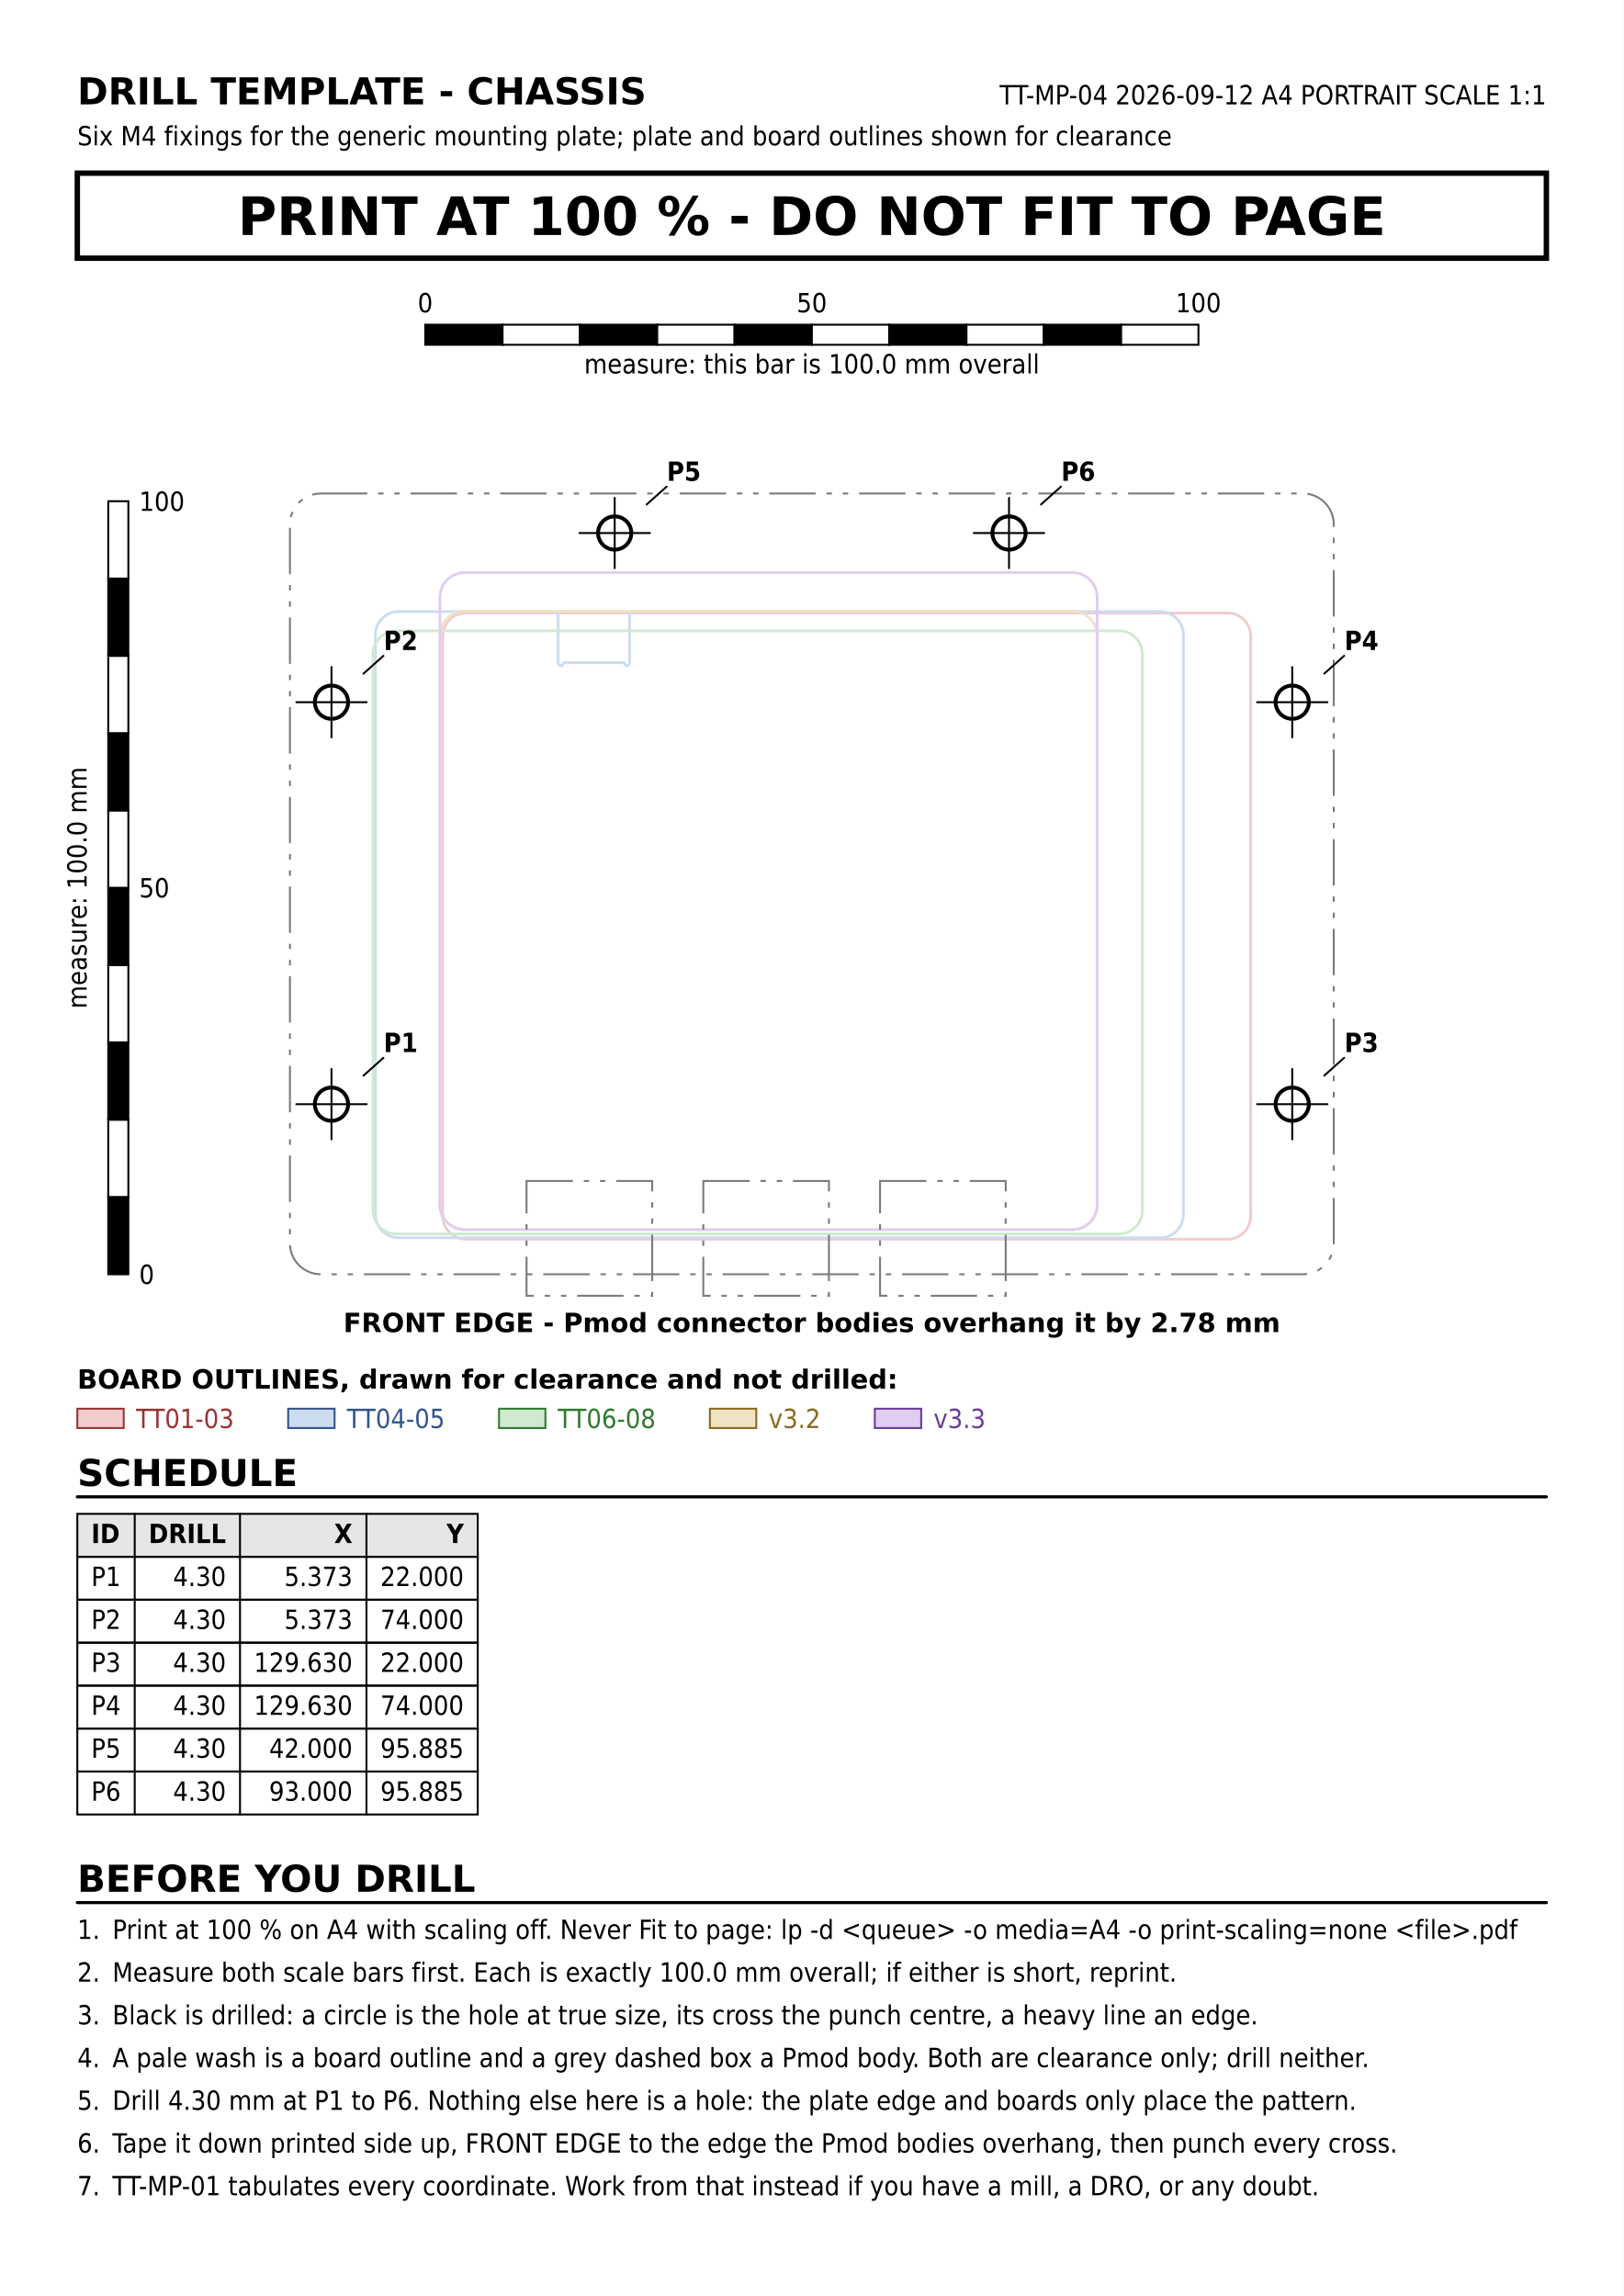
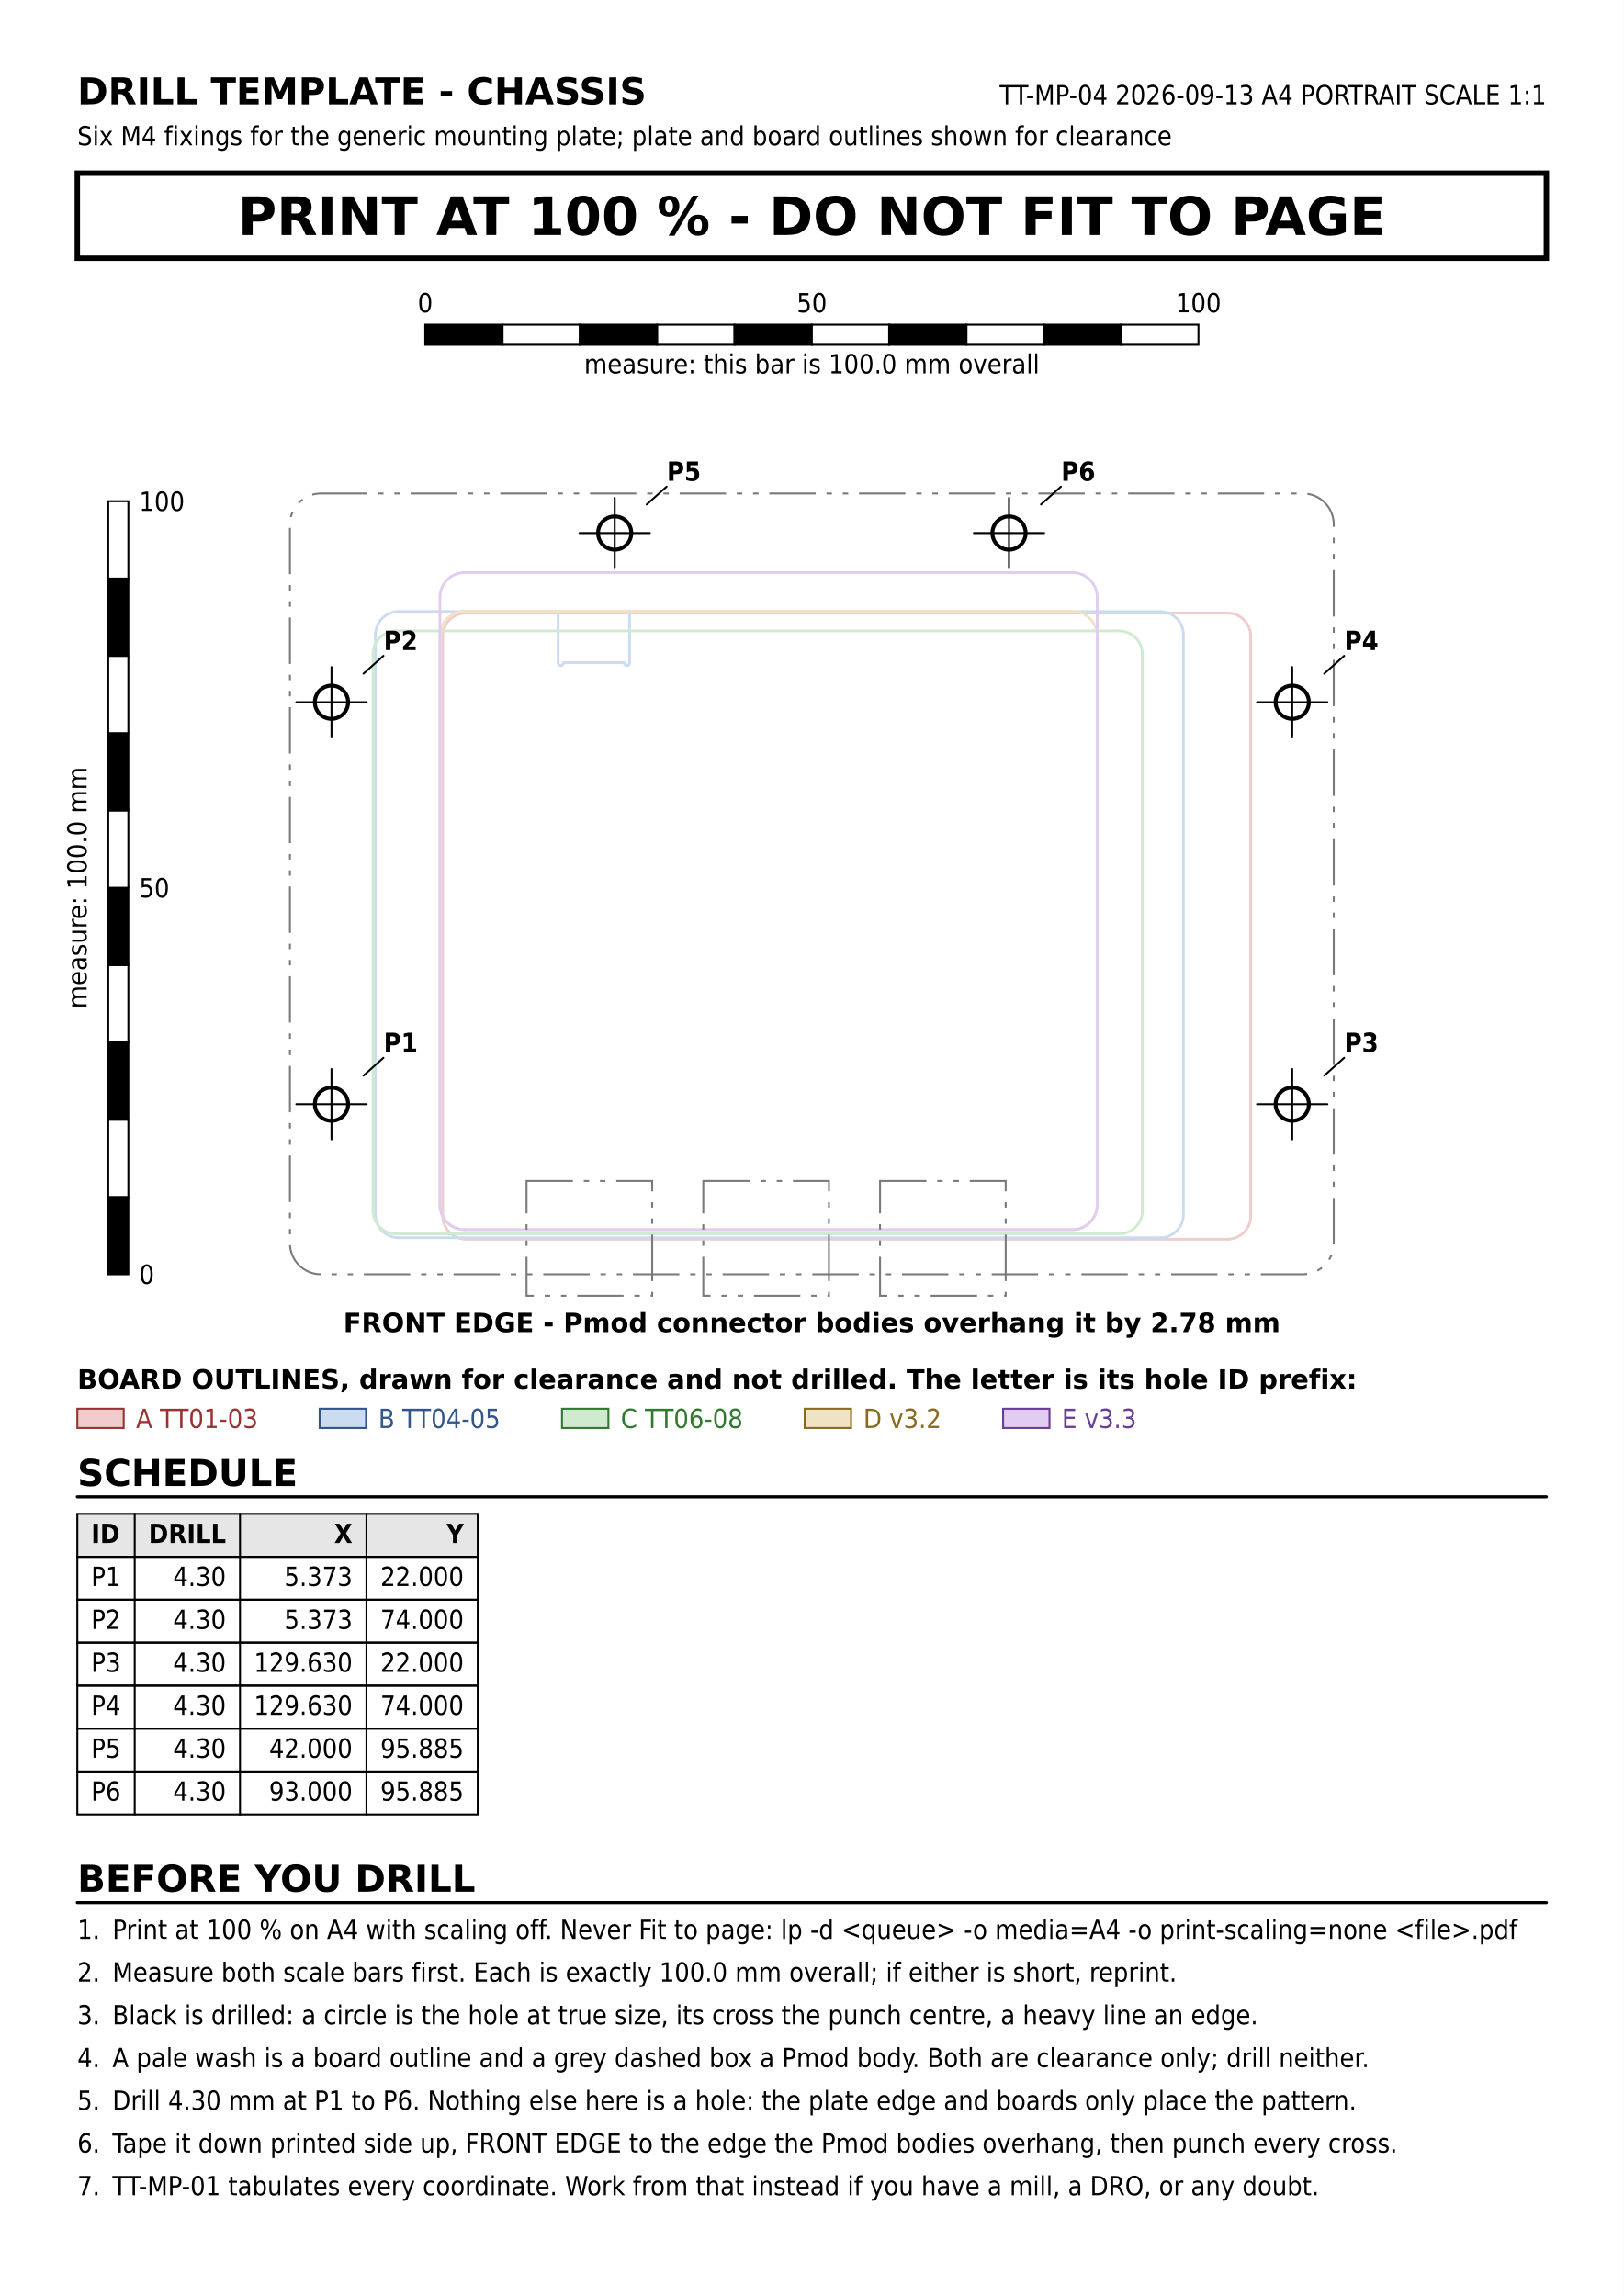
<svg xmlns="http://www.w3.org/2000/svg" version="1.1" width="210mm" height="297mm" viewBox="0 0 210 297">
  <rect width="100%" height="100%" fill="#ffffff" />
  <text x="10" y="13.5" font-family="DejaVu Sans, Liberation Sans, sans-serif" font-size="4.801" fill="#000000" text-anchor="start" font-weight="bold">DRILL TEMPLATE - CHASSIS</text>
-   <text x="200" y="13.5" font-family="DejaVu Sans Condensed, DejaVu Sans, Liberation Sans, sans-serif" font-size="3.429" fill="#000000" text-anchor="end">TT-MP-04    2026-09-12    A4 PORTRAIT    SCALE 1:1</text>
+   <text x="200" y="13.5" font-family="DejaVu Sans Condensed, DejaVu Sans, Liberation Sans, sans-serif" font-size="3.429" fill="#000000" text-anchor="end">TT-MP-04    2026-09-13    A4 PORTRAIT    SCALE 1:1</text>
  <text x="10" y="18.8" font-family="DejaVu Sans Condensed, DejaVu Sans, Liberation Sans, sans-serif" font-size="3.429" fill="#000000" text-anchor="start">Six M4 fixings for the generic mounting plate; plate and board outlines shown for clearance</text>
  <rect x="10" y="22.4" width="190" height="11" fill="none" stroke="#000000" stroke-width="0.7" />
  <text x="105" y="30.4" font-family="DejaVu Sans, Liberation Sans, sans-serif" font-size="6.859" fill="#000000" text-anchor="middle" font-weight="bold">PRINT AT 100 %   -   DO NOT FIT TO PAGE</text>
  <rect x="55" y="42" width="10" height="2.6" fill="#000000" stroke="#000000" stroke-width="0.25" />
  <rect x="65" y="42" width="10" height="2.6" fill="#ffffff" stroke="#000000" stroke-width="0.25" />
  <rect x="75" y="42" width="10" height="2.6" fill="#000000" stroke="#000000" stroke-width="0.25" />
  <rect x="85" y="42" width="10" height="2.6" fill="#ffffff" stroke="#000000" stroke-width="0.25" />
  <rect x="95" y="42" width="10" height="2.6" fill="#000000" stroke="#000000" stroke-width="0.25" />
  <rect x="105" y="42" width="10" height="2.6" fill="#ffffff" stroke="#000000" stroke-width="0.25" />
  <rect x="115" y="42" width="10" height="2.6" fill="#000000" stroke="#000000" stroke-width="0.25" />
  <rect x="125" y="42" width="10" height="2.6" fill="#ffffff" stroke="#000000" stroke-width="0.25" />
  <rect x="135" y="42" width="10" height="2.6" fill="#000000" stroke="#000000" stroke-width="0.25" />
  <rect x="145" y="42" width="10" height="2.6" fill="#ffffff" stroke="#000000" stroke-width="0.25" />
  <text x="55" y="40.4" font-family="DejaVu Sans Condensed, DejaVu Sans, Liberation Sans, sans-serif" font-size="3.429" fill="#000000" text-anchor="middle">0</text>
  <text x="105" y="40.4" font-family="DejaVu Sans Condensed, DejaVu Sans, Liberation Sans, sans-serif" font-size="3.429" fill="#000000" text-anchor="middle">50</text>
  <text x="155" y="40.4" font-family="DejaVu Sans Condensed, DejaVu Sans, Liberation Sans, sans-serif" font-size="3.429" fill="#000000" text-anchor="middle">100</text>
  <text x="105" y="48.3" font-family="DejaVu Sans Condensed, DejaVu Sans, Liberation Sans, sans-serif" font-size="3.429" fill="#000000" text-anchor="middle">measure: this bar is 100.0 mm overall</text>
  <line x1="60.26" y1="79.299" x2="158.76" y2="79.299" stroke="#f0cccc" stroke-width="0.35" stroke-linecap="round" />
  <line x1="158.76" y1="160.299" x2="60.26" y2="160.299" stroke="#f0cccc" stroke-width="0.35" stroke-linecap="round" />
  <line x1="161.76" y1="82.299" x2="161.76" y2="157.299" stroke="#f0cccc" stroke-width="0.35" stroke-linecap="round" />
  <line x1="57.26" y1="157.299" x2="57.26" y2="82.299" stroke="#f0cccc" stroke-width="0.35" stroke-linecap="round" />
  <path d="M 158.76 79.299 A 3 3 0 0 1 161.76 82.299" fill="none" stroke="#f0cccc" stroke-width="0.35" stroke-linejoin="round" stroke-linecap="round" />
  <path d="M 60.26 160.299 A 3 3 0 0 1 57.26 157.299" fill="none" stroke="#f0cccc" stroke-width="0.35" stroke-linejoin="round" stroke-linecap="round" />
  <path d="M 57.26 82.299 A 3 3 0 0 1 60.26 79.299" fill="none" stroke="#f0cccc" stroke-width="0.35" stroke-linejoin="round" stroke-linecap="round" />
  <path d="M 161.76 157.299 A 3 3 0 0 1 158.76 160.299" fill="none" stroke="#f0cccc" stroke-width="0.35" stroke-linejoin="round" stroke-linecap="round" />
  <line x1="81.825" y1="79.109" x2="150.055" y2="79.109" stroke="#ccdcf0" stroke-width="0.35" stroke-linecap="round" />
  <line x1="150.055" y1="160.109" x2="51.555" y2="160.109" stroke="#ccdcf0" stroke-width="0.35" stroke-linecap="round" />
  <line x1="153.055" y1="82.109" x2="153.055" y2="157.109" stroke="#ccdcf0" stroke-width="0.35" stroke-linecap="round" />
  <line x1="71.785" y1="79.109" x2="51.555" y2="79.109" stroke="#ccdcf0" stroke-width="0.35" stroke-linecap="round" />
  <line x1="48.555" y1="157.109" x2="48.555" y2="82.109" stroke="#ccdcf0" stroke-width="0.35" stroke-linecap="round" />
  <line x1="72.185" y1="85.71" x2="72.185" y2="79.51" stroke="#ccdcf0" stroke-width="0.35" stroke-linecap="round" />
  <line x1="80.625" y1="85.71" x2="72.985" y2="85.71" stroke="#ccdcf0" stroke-width="0.35" stroke-linecap="round" />
  <line x1="81.425" y1="79.51" x2="81.425" y2="85.71" stroke="#ccdcf0" stroke-width="0.35" stroke-linecap="round" />
  <path d="M 71.785 79.109 A 0.4 0.4 0 0 1 72.185 79.51" fill="none" stroke="#ccdcf0" stroke-width="0.35" stroke-linejoin="round" stroke-linecap="round" />
  <path d="M 81.425 79.51 A 0.4 0.4 0 0 1 81.825 79.109" fill="none" stroke="#ccdcf0" stroke-width="0.35" stroke-linejoin="round" stroke-linecap="round" />
  <path d="M 150.055 79.109 A 3 3 0 0 1 153.055 82.109" fill="none" stroke="#ccdcf0" stroke-width="0.35" stroke-linejoin="round" stroke-linecap="round" />
  <path d="M 51.555 160.109 A 3 3 0 0 1 48.555 157.109" fill="none" stroke="#ccdcf0" stroke-width="0.35" stroke-linejoin="round" stroke-linecap="round" />
  <path d="M 48.555 82.109 A 3 3 0 0 1 51.555 79.109" fill="none" stroke="#ccdcf0" stroke-width="0.35" stroke-linejoin="round" stroke-linecap="round" />
  <path d="M 153.055 157.109 A 3 3 0 0 1 150.055 160.109" fill="none" stroke="#ccdcf0" stroke-width="0.35" stroke-linejoin="round" stroke-linecap="round" />
  <path d="M 72.51 86.109 A 0.364 0.364 0 0 1 72.185 85.71" fill="none" stroke="#ccdcf0" stroke-width="0.35" stroke-linejoin="round" stroke-linecap="round" />
  <path d="M 72.835 85.829 A 0.303 0.303 0 0 1 72.51 86.109" fill="none" stroke="#ccdcf0" stroke-width="0.35" stroke-linejoin="round" stroke-linecap="round" />
  <path d="M 72.835 85.829 A 0.136 0.136 0 0 1 72.985 85.71" fill="none" stroke="#ccdcf0" stroke-width="0.35" stroke-linejoin="round" stroke-linecap="round" />
  <path d="M 80.625 85.71 A 0.136 0.136 0 0 1 80.775 85.829" fill="none" stroke="#ccdcf0" stroke-width="0.35" stroke-linejoin="round" stroke-linecap="round" />
  <path d="M 81.1 86.109 A 0.303 0.303 0 0 1 80.775 85.829" fill="none" stroke="#ccdcf0" stroke-width="0.35" stroke-linejoin="round" stroke-linecap="round" />
  <path d="M 81.425 85.71 A 0.364 0.364 0 0 1 81.1 86.109" fill="none" stroke="#ccdcf0" stroke-width="0.35" stroke-linejoin="round" stroke-linecap="round" />
  <line x1="51.245" y1="81.609" x2="144.745" y2="81.609" stroke="#cfeacf" stroke-width="0.35" stroke-linecap="round" />
  <line x1="144.745" y1="159.609" x2="51.245" y2="159.609" stroke="#cfeacf" stroke-width="0.35" stroke-linecap="round" />
  <line x1="147.745" y1="84.609" x2="147.745" y2="156.609" stroke="#cfeacf" stroke-width="0.35" stroke-linecap="round" />
  <line x1="48.245" y1="156.609" x2="48.245" y2="84.609" stroke="#cfeacf" stroke-width="0.35" stroke-linecap="round" />
  <path d="M 144.745 81.609 A 3 3 0 0 1 147.745 84.609" fill="none" stroke="#cfeacf" stroke-width="0.35" stroke-linejoin="round" stroke-linecap="round" />
  <path d="M 51.245 159.609 A 3 3 0 0 1 48.245 156.609" fill="none" stroke="#cfeacf" stroke-width="0.35" stroke-linejoin="round" stroke-linecap="round" />
  <path d="M 48.245 84.609 A 3 3 0 0 1 51.245 81.609" fill="none" stroke="#cfeacf" stroke-width="0.35" stroke-linejoin="round" stroke-linecap="round" />
  <path d="M 147.745 156.609 A 3 3 0 0 1 144.745 159.609" fill="none" stroke="#cfeacf" stroke-width="0.35" stroke-linejoin="round" stroke-linecap="round" />
  <line x1="138.7" y1="159.065" x2="60.1" y2="159.065" stroke="#f0e2c4" stroke-width="0.35" stroke-linecap="round" />
  <line x1="56.9" y1="155.864" x2="56.9" y2="82.264" stroke="#f0e2c4" stroke-width="0.35" stroke-linecap="round" />
  <line x1="141.9" y1="82.264" x2="141.9" y2="155.864" stroke="#f0e2c4" stroke-width="0.35" stroke-linecap="round" />
  <line x1="60.1" y1="79.064" x2="138.7" y2="79.064" stroke="#f0e2c4" stroke-width="0.35" stroke-linecap="round" />
  <path d="M 60.1 159.065 A 3.2 3.2 0 0 1 56.9 155.864" fill="none" stroke="#f0e2c4" stroke-width="0.35" stroke-linejoin="round" stroke-linecap="round" />
  <path d="M 141.9 155.864 A 3.2 3.2 0 0 1 138.7 159.065" fill="none" stroke="#f0e2c4" stroke-width="0.35" stroke-linejoin="round" stroke-linecap="round" />
  <path d="M 138.7 79.064 A 3.2 3.2 0 0 1 141.9 82.264" fill="none" stroke="#f0e2c4" stroke-width="0.35" stroke-linejoin="round" stroke-linecap="round" />
  <path d="M 56.9 82.264 A 3.2 3.2 0 0 1 60.1 79.064" fill="none" stroke="#f0e2c4" stroke-width="0.35" stroke-linejoin="round" stroke-linecap="round" />
  <line x1="56.9" y1="155.864" x2="56.9" y2="77.264" stroke="#e0cdf0" stroke-width="0.35" stroke-linecap="round" />
  <line x1="60.1" y1="74.064" x2="138.7" y2="74.064" stroke="#e0cdf0" stroke-width="0.35" stroke-linecap="round" />
  <line x1="138.7" y1="159.065" x2="60.1" y2="159.065" stroke="#e0cdf0" stroke-width="0.35" stroke-linecap="round" />
  <line x1="141.9" y1="77.264" x2="141.9" y2="155.864" stroke="#e0cdf0" stroke-width="0.35" stroke-linecap="round" />
  <path d="M 56.9 77.264 A 3.2 3.2 0 0 1 60.1 74.064" fill="none" stroke="#e0cdf0" stroke-width="0.35" stroke-linejoin="round" stroke-linecap="round" />
  <path d="M 60.1 159.065 A 3.2 3.2 0 0 1 56.9 155.864" fill="none" stroke="#e0cdf0" stroke-width="0.35" stroke-linejoin="round" stroke-linecap="round" />
  <path d="M 138.7 74.064 A 3.2 3.2 0 0 1 141.9 77.264" fill="none" stroke="#e0cdf0" stroke-width="0.35" stroke-linejoin="round" stroke-linecap="round" />
  <path d="M 141.9 155.864 A 3.2 3.2 0 0 1 138.7 159.065" fill="none" stroke="#e0cdf0" stroke-width="0.35" stroke-linejoin="round" stroke-linecap="round" />
  <rect x="68.1" y="152.764" width="16.25" height="14.85" fill="none" stroke="#7a7a7a" stroke-width="0.25" stroke-dasharray="6.0,1.4,0.7,1.4,0.7,1.4" />
  <rect x="90.96" y="152.764" width="16.25" height="14.85" fill="none" stroke="#7a7a7a" stroke-width="0.25" stroke-dasharray="6.0,1.4,0.7,1.4,0.7,1.4" />
  <rect x="113.82" y="152.764" width="16.25" height="14.85" fill="none" stroke="#7a7a7a" stroke-width="0.25" stroke-dasharray="6.0,1.4,0.7,1.4,0.7,1.4" />
  <rect x="37.5" y="63.834" width="135" height="101" fill="none" stroke="#7a7a7a" stroke-width="0.25" stroke-dasharray="6.0,1.4,0.7,1.4,0.7,1.4" rx="4" ry="4" />
  <circle cx="42.873" cy="142.834" r="2.15" fill="#ffffff" stroke="#000000" stroke-width="0.5" />
  <line x1="38.323" y1="142.834" x2="47.423" y2="142.834" stroke="#000000" stroke-width="0.25" stroke-linecap="round" />
  <line x1="42.873" y1="147.385" x2="42.873" y2="138.285" stroke="#000000" stroke-width="0.25" stroke-linecap="round" />
  <circle cx="42.873" cy="90.835" r="2.15" fill="#ffffff" stroke="#000000" stroke-width="0.5" />
  <line x1="38.323" y1="90.835" x2="47.423" y2="90.835" stroke="#000000" stroke-width="0.25" stroke-linecap="round" />
  <line x1="42.873" y1="95.385" x2="42.873" y2="86.284" stroke="#000000" stroke-width="0.25" stroke-linecap="round" />
  <circle cx="167.13" cy="142.834" r="2.15" fill="#ffffff" stroke="#000000" stroke-width="0.5" />
  <line x1="162.58" y1="142.834" x2="171.68" y2="142.834" stroke="#000000" stroke-width="0.25" stroke-linecap="round" />
  <line x1="167.13" y1="147.385" x2="167.13" y2="138.285" stroke="#000000" stroke-width="0.25" stroke-linecap="round" />
  <circle cx="167.13" cy="90.835" r="2.15" fill="#ffffff" stroke="#000000" stroke-width="0.5" />
  <line x1="162.58" y1="90.835" x2="171.68" y2="90.835" stroke="#000000" stroke-width="0.25" stroke-linecap="round" />
  <line x1="167.13" y1="95.385" x2="167.13" y2="86.284" stroke="#000000" stroke-width="0.25" stroke-linecap="round" />
  <circle cx="79.5" cy="68.95" r="2.15" fill="#ffffff" stroke="#000000" stroke-width="0.5" />
  <line x1="74.95" y1="68.95" x2="84.05" y2="68.95" stroke="#000000" stroke-width="0.25" stroke-linecap="round" />
  <line x1="79.5" y1="73.499" x2="79.5" y2="64.4" stroke="#000000" stroke-width="0.25" stroke-linecap="round" />
  <circle cx="130.5" cy="68.95" r="2.15" fill="#ffffff" stroke="#000000" stroke-width="0.5" />
  <line x1="125.95" y1="68.95" x2="135.05" y2="68.95" stroke="#000000" stroke-width="0.25" stroke-linecap="round" />
  <line x1="130.5" y1="73.499" x2="130.5" y2="64.4" stroke="#000000" stroke-width="0.25" stroke-linecap="round" />
  <text x="105" y="172.315" font-family="DejaVu Sans, Liberation Sans, sans-serif" font-size="3.429" fill="#000000" text-anchor="middle" font-weight="bold">FRONT EDGE   -   Pmod connector bodies overhang it by 2.78 mm</text>
  <line x1="47.012" y1="139.137" x2="49.587" y2="136.836" stroke="#000000" stroke-width="0.25" stroke-linecap="round" />
  <text x="51.827" y="136.084" font-family="DejaVu Sans Condensed, DejaVu Sans, Liberation Sans, sans-serif" font-size="3.429" fill="#000000" text-anchor="middle" font-weight="bold">P1</text>
  <line x1="47.012" y1="87.137" x2="49.587" y2="84.836" stroke="#000000" stroke-width="0.25" stroke-linecap="round" />
  <text x="51.827" y="84.085" font-family="DejaVu Sans Condensed, DejaVu Sans, Liberation Sans, sans-serif" font-size="3.429" fill="#000000" text-anchor="middle" font-weight="bold">P2</text>
  <line x1="171.269" y1="139.137" x2="173.844" y2="136.836" stroke="#000000" stroke-width="0.25" stroke-linecap="round" />
  <text x="176.084" y="136.084" font-family="DejaVu Sans Condensed, DejaVu Sans, Liberation Sans, sans-serif" font-size="3.429" fill="#000000" text-anchor="middle" font-weight="bold">P3</text>
  <line x1="171.269" y1="87.137" x2="173.844" y2="84.836" stroke="#000000" stroke-width="0.25" stroke-linecap="round" />
  <text x="176.084" y="84.085" font-family="DejaVu Sans Condensed, DejaVu Sans, Liberation Sans, sans-serif" font-size="3.429" fill="#000000" text-anchor="middle" font-weight="bold">P4</text>
  <line x1="83.639" y1="65.252" x2="86.214" y2="62.951" stroke="#000000" stroke-width="0.25" stroke-linecap="round" />
  <text x="88.454" y="62.2" font-family="DejaVu Sans Condensed, DejaVu Sans, Liberation Sans, sans-serif" font-size="3.429" fill="#000000" text-anchor="middle" font-weight="bold">P5</text>
  <line x1="134.639" y1="65.252" x2="137.214" y2="62.951" stroke="#000000" stroke-width="0.25" stroke-linecap="round" />
  <text x="139.454" y="62.2" font-family="DejaVu Sans Condensed, DejaVu Sans, Liberation Sans, sans-serif" font-size="3.429" fill="#000000" text-anchor="middle" font-weight="bold">P6</text>
  <rect x="14" y="154.834" width="2.6" height="10" fill="#000000" stroke="#000000" stroke-width="0.25" />
  <rect x="14" y="144.834" width="2.6" height="10" fill="#ffffff" stroke="#000000" stroke-width="0.25" />
  <rect x="14" y="134.834" width="2.6" height="10" fill="#000000" stroke="#000000" stroke-width="0.25" />
  <rect x="14" y="124.835" width="2.6" height="10" fill="#ffffff" stroke="#000000" stroke-width="0.25" />
  <rect x="14" y="114.835" width="2.6" height="10" fill="#000000" stroke="#000000" stroke-width="0.25" />
  <rect x="14" y="104.835" width="2.6" height="10" fill="#ffffff" stroke="#000000" stroke-width="0.25" />
  <rect x="14" y="94.835" width="2.6" height="10" fill="#000000" stroke="#000000" stroke-width="0.25" />
  <rect x="14" y="84.835" width="2.6" height="10" fill="#ffffff" stroke="#000000" stroke-width="0.25" />
  <rect x="14" y="74.835" width="2.6" height="10" fill="#000000" stroke="#000000" stroke-width="0.25" />
  <rect x="14" y="64.835" width="2.6" height="10" fill="#ffffff" stroke="#000000" stroke-width="0.25" />
  <text x="18" y="166.084" font-family="DejaVu Sans Condensed, DejaVu Sans, Liberation Sans, sans-serif" font-size="3.429" fill="#000000" text-anchor="start">0</text>
  <text x="18" y="116.085" font-family="DejaVu Sans Condensed, DejaVu Sans, Liberation Sans, sans-serif" font-size="3.429" fill="#000000" text-anchor="start">50</text>
  <text x="18" y="66.085" font-family="DejaVu Sans Condensed, DejaVu Sans, Liberation Sans, sans-serif" font-size="3.429" fill="#000000" text-anchor="start">100</text>
  <text x="11.2" y="114.835" font-family="DejaVu Sans Condensed, DejaVu Sans, Liberation Sans, sans-serif" font-size="3.429" fill="#000000" text-anchor="middle" transform="rotate(-90 11.2 114.8345)">measure: 100.0 mm</text>
-   <text x="10" y="179.624" font-family="DejaVu Sans, Liberation Sans, sans-serif" font-size="3.429" fill="#000000" text-anchor="start" font-weight="bold">BOARD OUTLINES, drawn for clearance and not drilled:</text>
+   <text x="10" y="179.624" font-family="DejaVu Sans, Liberation Sans, sans-serif" font-size="3.429" fill="#000000" text-anchor="start" font-weight="bold">BOARD OUTLINES, drawn for clearance and not drilled. The letter is its hole ID prefix:</text>
  <rect x="10" y="182.224" width="6" height="2.5" fill="#f0cccc" stroke="#993333" stroke-width="0.25" />
-   <text x="17.6" y="184.724" font-family="DejaVu Sans Condensed, DejaVu Sans, Liberation Sans, sans-serif" font-size="3.429" fill="#993333" text-anchor="start">TT01-03</text>
-   <rect x="37.271" y="182.224" width="6" height="2.5" fill="#ccdcf0" stroke="#33558c" stroke-width="0.25" />
-   <text x="44.871" y="184.724" font-family="DejaVu Sans Condensed, DejaVu Sans, Liberation Sans, sans-serif" font-size="3.429" fill="#33558c" text-anchor="start">TT04-05</text>
-   <rect x="64.541" y="182.224" width="6" height="2.5" fill="#cfeacf" stroke="#2f7a2f" stroke-width="0.25" />
-   <text x="72.141" y="184.724" font-family="DejaVu Sans Condensed, DejaVu Sans, Liberation Sans, sans-serif" font-size="3.429" fill="#2f7a2f" text-anchor="start">TT06-08</text>
-   <rect x="91.812" y="182.224" width="6" height="2.5" fill="#f0e2c4" stroke="#8a6a1f" stroke-width="0.25" />
-   <text x="99.412" y="184.724" font-family="DejaVu Sans Condensed, DejaVu Sans, Liberation Sans, sans-serif" font-size="3.429" fill="#8a6a1f" text-anchor="start">v3.2</text>
-   <rect x="113.142" y="182.224" width="6" height="2.5" fill="#e0cdf0" stroke="#6a3d99" stroke-width="0.25" />
-   <text x="120.742" y="184.724" font-family="DejaVu Sans Condensed, DejaVu Sans, Liberation Sans, sans-serif" font-size="3.429" fill="#6a3d99" text-anchor="start">v3.3</text>
+   <text x="17.6" y="184.724" font-family="DejaVu Sans Condensed, DejaVu Sans, Liberation Sans, sans-serif" font-size="3.429" fill="#993333" text-anchor="start">A  TT01-03</text>
+   <rect x="41.34" y="182.224" width="6" height="2.5" fill="#ccdcf0" stroke="#33558c" stroke-width="0.25" />
+   <text x="48.94" y="184.724" font-family="DejaVu Sans Condensed, DejaVu Sans, Liberation Sans, sans-serif" font-size="3.429" fill="#33558c" text-anchor="start">B  TT04-05</text>
+   <rect x="72.686" y="182.224" width="6" height="2.5" fill="#cfeacf" stroke="#2f7a2f" stroke-width="0.25" />
+   <text x="80.286" y="184.724" font-family="DejaVu Sans Condensed, DejaVu Sans, Liberation Sans, sans-serif" font-size="3.429" fill="#2f7a2f" text-anchor="start">C  TT06-08</text>
+   <rect x="104.071" y="182.224" width="6" height="2.5" fill="#f0e2c4" stroke="#8a6a1f" stroke-width="0.25" />
+   <text x="111.671" y="184.724" font-family="DejaVu Sans Condensed, DejaVu Sans, Liberation Sans, sans-serif" font-size="3.429" fill="#8a6a1f" text-anchor="start">D  v3.2</text>
+   <rect x="129.736" y="182.224" width="6" height="2.5" fill="#e0cdf0" stroke="#6a3d99" stroke-width="0.25" />
+   <text x="137.336" y="184.724" font-family="DejaVu Sans Condensed, DejaVu Sans, Liberation Sans, sans-serif" font-size="3.429" fill="#6a3d99" text-anchor="start">E  v3.3</text>
  <text x="10" y="192.224" font-family="DejaVu Sans, Liberation Sans, sans-serif" font-size="4.801" fill="#000000" text-anchor="start" font-weight="bold">SCHEDULE</text>
  <line x1="10" y1="193.624" x2="200" y2="193.624" stroke="#000000" stroke-width="0.4" stroke-linecap="round" />
  <rect x="10" y="195.824" width="51.787" height="5.556" fill="#e6e6e6" stroke="#000000" stroke-width="0.25" />
  <text x="11.8" y="199.602" font-family="DejaVu Sans Condensed, DejaVu Sans, Liberation Sans, sans-serif" font-size="3.429" fill="#000000" text-anchor="start" font-weight="bold">ID</text>
  <text x="29.24" y="199.602" font-family="DejaVu Sans Condensed, DejaVu Sans, Liberation Sans, sans-serif" font-size="3.429" fill="#000000" text-anchor="end" font-weight="bold">DRILL</text>
  <text x="45.595" y="199.602" font-family="DejaVu Sans Condensed, DejaVu Sans, Liberation Sans, sans-serif" font-size="3.429" fill="#000000" text-anchor="end" font-weight="bold">X</text>
  <text x="59.987" y="199.602" font-family="DejaVu Sans Condensed, DejaVu Sans, Liberation Sans, sans-serif" font-size="3.429" fill="#000000" text-anchor="end" font-weight="bold">Y</text>
  <rect x="10" y="201.379" width="51.787" height="5.556" fill="none" stroke="#000000" stroke-width="0.25" />
  <text x="11.8" y="205.157" font-family="DejaVu Sans Condensed, DejaVu Sans, Liberation Sans, sans-serif" font-size="3.429" fill="#000000" text-anchor="start">P1</text>
  <text x="29.24" y="205.157" font-family="DejaVu Sans Condensed, DejaVu Sans, Liberation Sans, sans-serif" font-size="3.429" fill="#000000" text-anchor="end">4.30</text>
  <text x="45.595" y="205.157" font-family="DejaVu Sans Condensed, DejaVu Sans, Liberation Sans, sans-serif" font-size="3.429" fill="#000000" text-anchor="end">5.373</text>
  <text x="59.987" y="205.157" font-family="DejaVu Sans Condensed, DejaVu Sans, Liberation Sans, sans-serif" font-size="3.429" fill="#000000" text-anchor="end">22.000</text>
  <rect x="10" y="206.935" width="51.787" height="5.556" fill="none" stroke="#000000" stroke-width="0.25" />
  <text x="11.8" y="210.713" font-family="DejaVu Sans Condensed, DejaVu Sans, Liberation Sans, sans-serif" font-size="3.429" fill="#000000" text-anchor="start">P2</text>
  <text x="29.24" y="210.713" font-family="DejaVu Sans Condensed, DejaVu Sans, Liberation Sans, sans-serif" font-size="3.429" fill="#000000" text-anchor="end">4.30</text>
  <text x="45.595" y="210.713" font-family="DejaVu Sans Condensed, DejaVu Sans, Liberation Sans, sans-serif" font-size="3.429" fill="#000000" text-anchor="end">5.373</text>
  <text x="59.987" y="210.713" font-family="DejaVu Sans Condensed, DejaVu Sans, Liberation Sans, sans-serif" font-size="3.429" fill="#000000" text-anchor="end">74.000</text>
  <rect x="10" y="212.49" width="51.787" height="5.556" fill="none" stroke="#000000" stroke-width="0.25" />
  <text x="11.8" y="216.268" font-family="DejaVu Sans Condensed, DejaVu Sans, Liberation Sans, sans-serif" font-size="3.429" fill="#000000" text-anchor="start">P3</text>
  <text x="29.24" y="216.268" font-family="DejaVu Sans Condensed, DejaVu Sans, Liberation Sans, sans-serif" font-size="3.429" fill="#000000" text-anchor="end">4.30</text>
  <text x="45.595" y="216.268" font-family="DejaVu Sans Condensed, DejaVu Sans, Liberation Sans, sans-serif" font-size="3.429" fill="#000000" text-anchor="end">129.630</text>
  <text x="59.987" y="216.268" font-family="DejaVu Sans Condensed, DejaVu Sans, Liberation Sans, sans-serif" font-size="3.429" fill="#000000" text-anchor="end">22.000</text>
  <rect x="10" y="218.046" width="51.787" height="5.556" fill="none" stroke="#000000" stroke-width="0.25" />
  <text x="11.8" y="221.824" font-family="DejaVu Sans Condensed, DejaVu Sans, Liberation Sans, sans-serif" font-size="3.429" fill="#000000" text-anchor="start">P4</text>
  <text x="29.24" y="221.824" font-family="DejaVu Sans Condensed, DejaVu Sans, Liberation Sans, sans-serif" font-size="3.429" fill="#000000" text-anchor="end">4.30</text>
  <text x="45.595" y="221.824" font-family="DejaVu Sans Condensed, DejaVu Sans, Liberation Sans, sans-serif" font-size="3.429" fill="#000000" text-anchor="end">129.630</text>
  <text x="59.987" y="221.824" font-family="DejaVu Sans Condensed, DejaVu Sans, Liberation Sans, sans-serif" font-size="3.429" fill="#000000" text-anchor="end">74.000</text>
  <rect x="10" y="223.602" width="51.787" height="5.556" fill="none" stroke="#000000" stroke-width="0.25" />
  <text x="11.8" y="227.379" font-family="DejaVu Sans Condensed, DejaVu Sans, Liberation Sans, sans-serif" font-size="3.429" fill="#000000" text-anchor="start">P5</text>
  <text x="29.24" y="227.379" font-family="DejaVu Sans Condensed, DejaVu Sans, Liberation Sans, sans-serif" font-size="3.429" fill="#000000" text-anchor="end">4.30</text>
  <text x="45.595" y="227.379" font-family="DejaVu Sans Condensed, DejaVu Sans, Liberation Sans, sans-serif" font-size="3.429" fill="#000000" text-anchor="end">42.000</text>
  <text x="59.987" y="227.379" font-family="DejaVu Sans Condensed, DejaVu Sans, Liberation Sans, sans-serif" font-size="3.429" fill="#000000" text-anchor="end">95.885</text>
  <rect x="10" y="229.157" width="51.787" height="5.556" fill="none" stroke="#000000" stroke-width="0.25" />
  <text x="11.8" y="232.935" font-family="DejaVu Sans Condensed, DejaVu Sans, Liberation Sans, sans-serif" font-size="3.429" fill="#000000" text-anchor="start">P6</text>
  <text x="29.24" y="232.935" font-family="DejaVu Sans Condensed, DejaVu Sans, Liberation Sans, sans-serif" font-size="3.429" fill="#000000" text-anchor="end">4.30</text>
  <text x="45.595" y="232.935" font-family="DejaVu Sans Condensed, DejaVu Sans, Liberation Sans, sans-serif" font-size="3.429" fill="#000000" text-anchor="end">93.000</text>
  <text x="59.987" y="232.935" font-family="DejaVu Sans Condensed, DejaVu Sans, Liberation Sans, sans-serif" font-size="3.429" fill="#000000" text-anchor="end">95.885</text>
  <line x1="17.423" y1="195.824" x2="17.423" y2="234.713" stroke="#000000" stroke-width="0.25" stroke-linecap="round" />
  <line x1="31.04" y1="195.824" x2="31.04" y2="234.713" stroke="#000000" stroke-width="0.25" stroke-linecap="round" />
  <line x1="47.395" y1="195.824" x2="47.395" y2="234.713" stroke="#000000" stroke-width="0.25" stroke-linecap="round" />
  <text x="10" y="244.713" font-family="DejaVu Sans, Liberation Sans, sans-serif" font-size="4.801" fill="#000000" text-anchor="start" font-weight="bold">BEFORE YOU DRILL</text>
  <line x1="10" y1="246.113" x2="200" y2="246.113" stroke="#000000" stroke-width="0.4" stroke-linecap="round" />
  <text x="10" y="250.813" font-family="DejaVu Sans Condensed, DejaVu Sans, Liberation Sans, sans-serif" font-size="3.429" fill="#000000" text-anchor="start">1.</text>
  <text x="14.542" y="250.813" font-family="DejaVu Sans Condensed, DejaVu Sans, Liberation Sans, sans-serif" font-size="3.429" fill="#000000" text-anchor="start">Print at 100 % on A4 with scaling off. Never Fit to page: lp -d &lt;queue&gt; -o media=A4 -o print-scaling=none &lt;file&gt;.pdf</text>
  <text x="10" y="256.339" font-family="DejaVu Sans Condensed, DejaVu Sans, Liberation Sans, sans-serif" font-size="3.429" fill="#000000" text-anchor="start">2.</text>
  <text x="14.542" y="256.339" font-family="DejaVu Sans Condensed, DejaVu Sans, Liberation Sans, sans-serif" font-size="3.429" fill="#000000" text-anchor="start">Measure both scale bars first. Each is exactly 100.0 mm overall; if either is short, reprint.</text>
  <text x="10" y="261.866" font-family="DejaVu Sans Condensed, DejaVu Sans, Liberation Sans, sans-serif" font-size="3.429" fill="#000000" text-anchor="start">3.</text>
  <text x="14.542" y="261.866" font-family="DejaVu Sans Condensed, DejaVu Sans, Liberation Sans, sans-serif" font-size="3.429" fill="#000000" text-anchor="start">Black is drilled: a circle is the hole at true size, its cross the punch centre, a heavy line an edge.</text>
  <text x="10" y="267.393" font-family="DejaVu Sans Condensed, DejaVu Sans, Liberation Sans, sans-serif" font-size="3.429" fill="#000000" text-anchor="start">4.</text>
  <text x="14.542" y="267.393" font-family="DejaVu Sans Condensed, DejaVu Sans, Liberation Sans, sans-serif" font-size="3.429" fill="#000000" text-anchor="start">A pale wash is a board outline and a grey dashed box a Pmod body. Both are clearance only; drill neither.</text>
  <text x="10" y="272.92" font-family="DejaVu Sans Condensed, DejaVu Sans, Liberation Sans, sans-serif" font-size="3.429" fill="#000000" text-anchor="start">5.</text>
  <text x="14.542" y="272.92" font-family="DejaVu Sans Condensed, DejaVu Sans, Liberation Sans, sans-serif" font-size="3.429" fill="#000000" text-anchor="start">Drill 4.30 mm at P1 to P6. Nothing else here is a hole: the plate edge and boards only place the pattern.</text>
  <text x="10" y="278.447" font-family="DejaVu Sans Condensed, DejaVu Sans, Liberation Sans, sans-serif" font-size="3.429" fill="#000000" text-anchor="start">6.</text>
  <text x="14.542" y="278.447" font-family="DejaVu Sans Condensed, DejaVu Sans, Liberation Sans, sans-serif" font-size="3.429" fill="#000000" text-anchor="start">Tape it down printed side up, FRONT EDGE to the edge the Pmod bodies overhang, then punch every cross.</text>
  <text x="10" y="283.973" font-family="DejaVu Sans Condensed, DejaVu Sans, Liberation Sans, sans-serif" font-size="3.429" fill="#000000" text-anchor="start">7.</text>
  <text x="14.542" y="283.973" font-family="DejaVu Sans Condensed, DejaVu Sans, Liberation Sans, sans-serif" font-size="3.429" fill="#000000" text-anchor="start">TT-MP-01 tabulates every coordinate. Work from that instead if you have a mill, a DRO, or any doubt.</text>
</svg>
